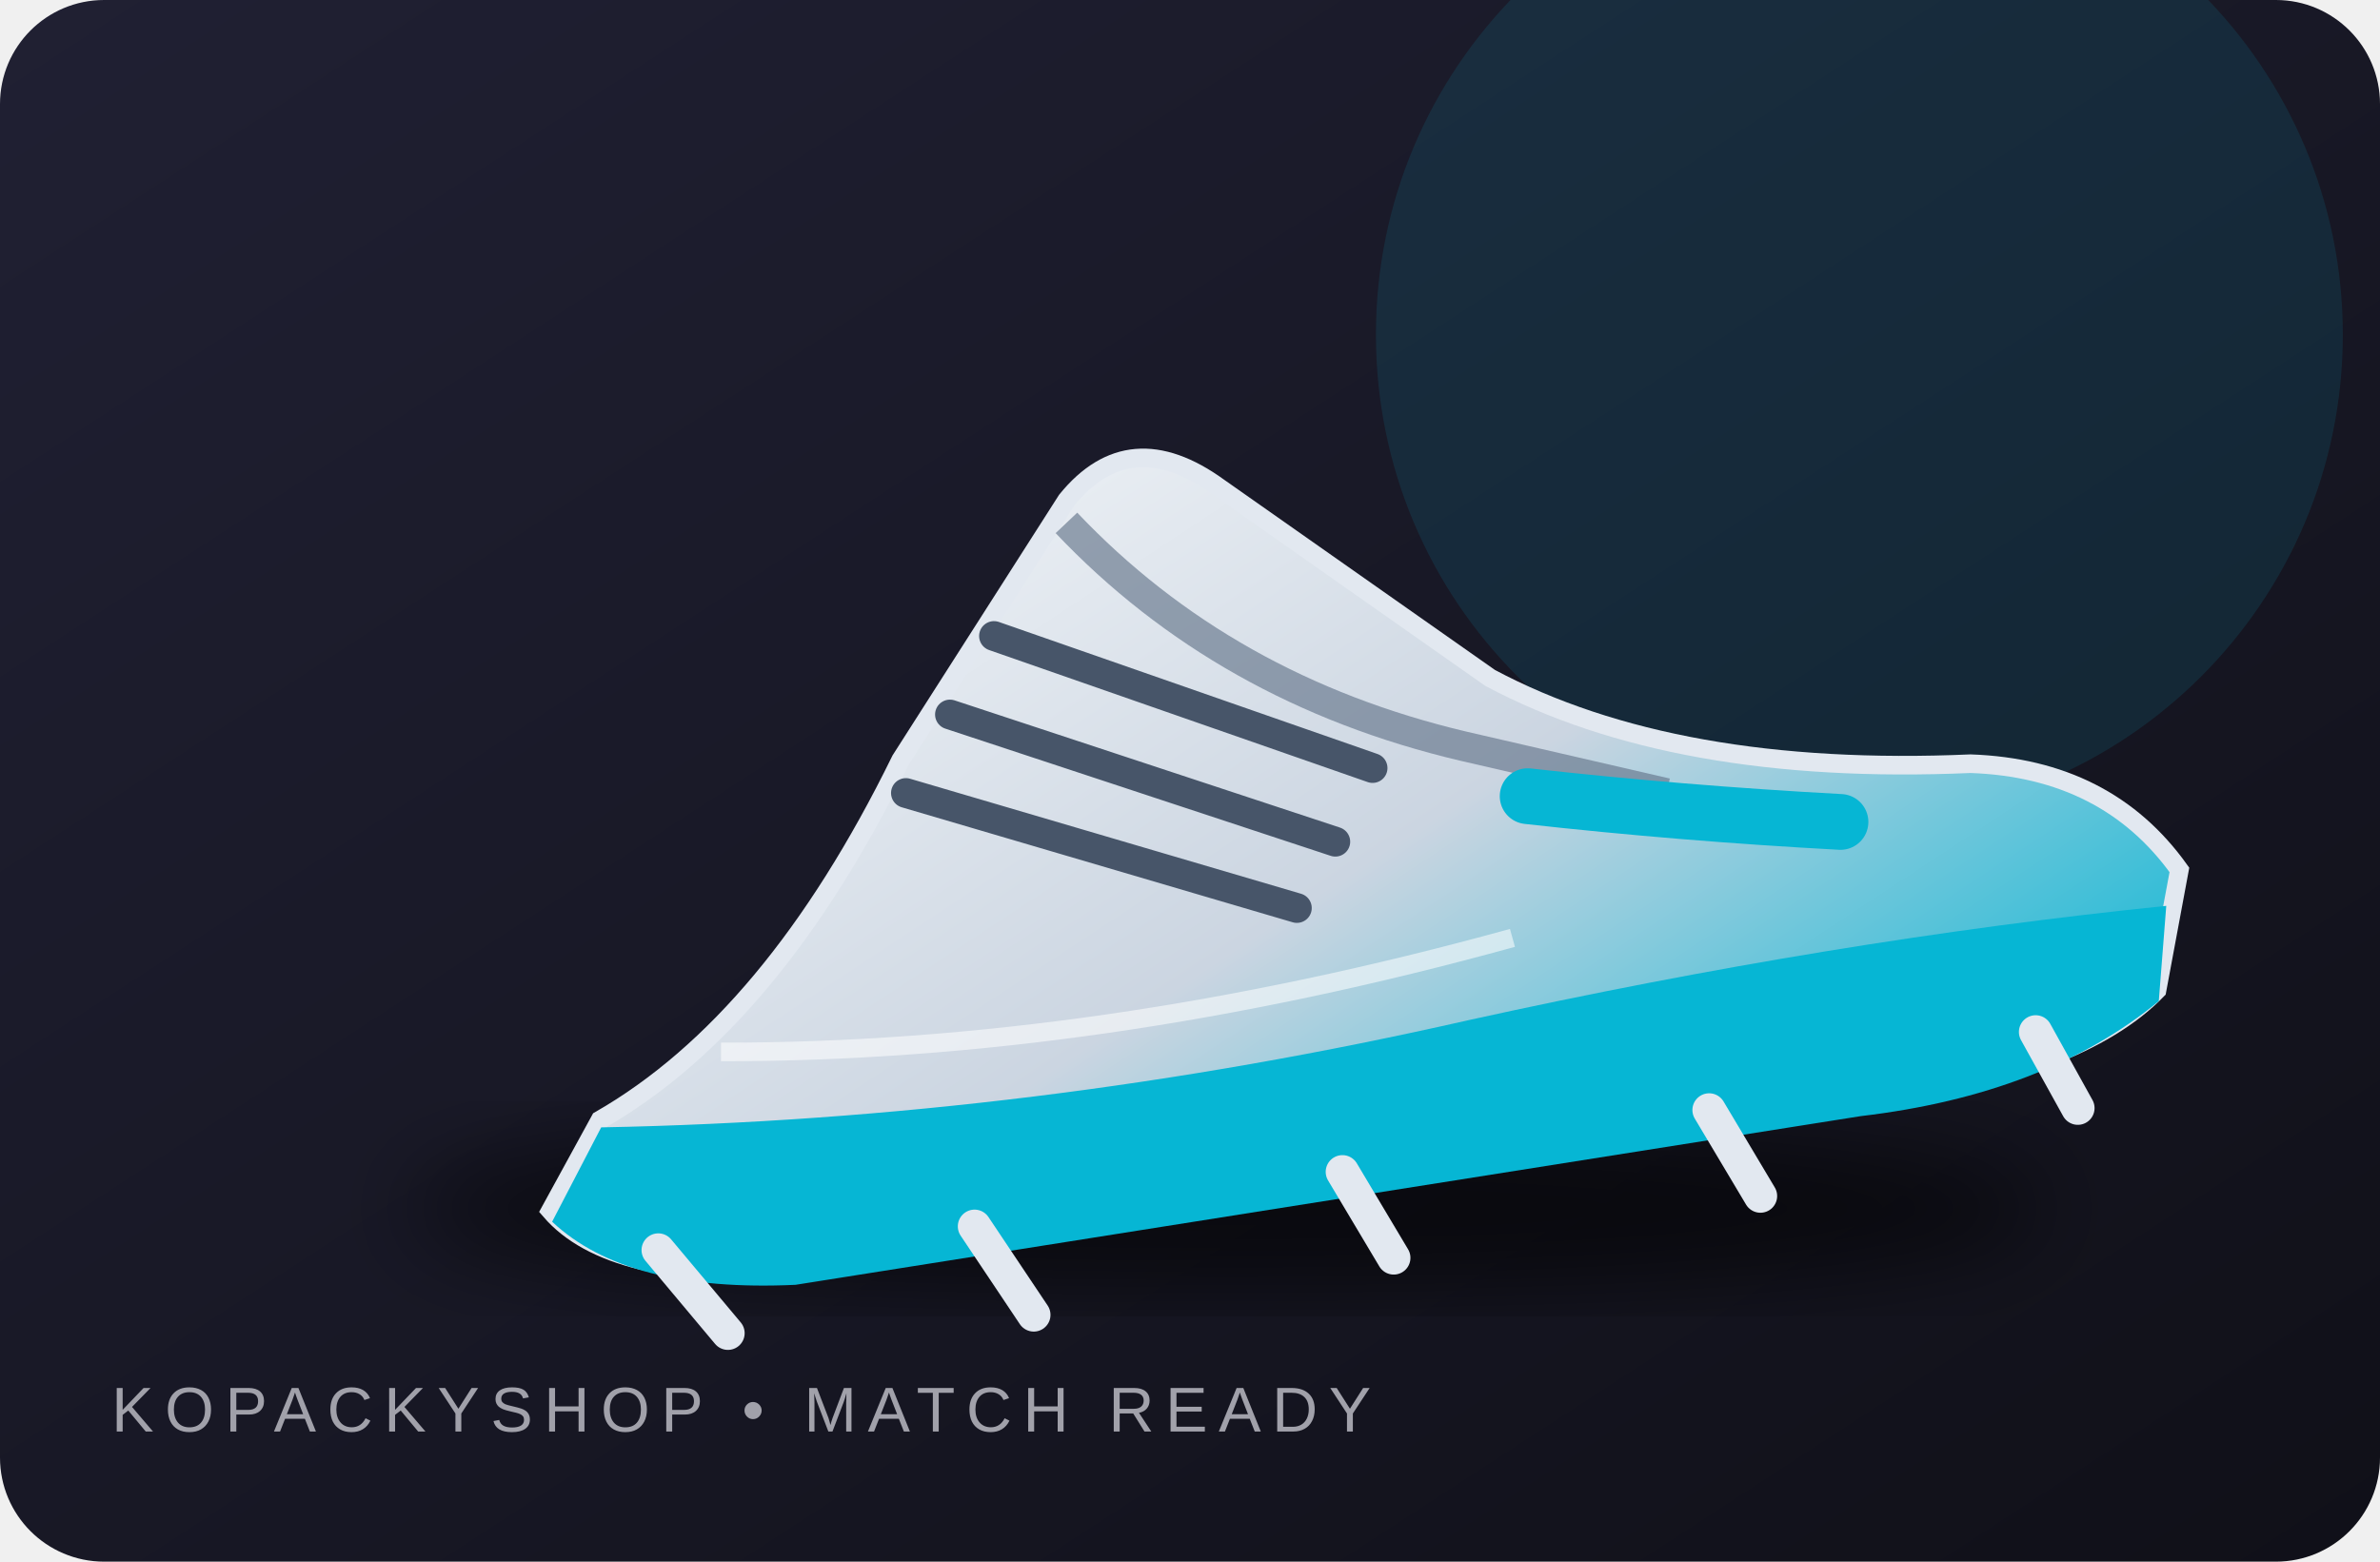
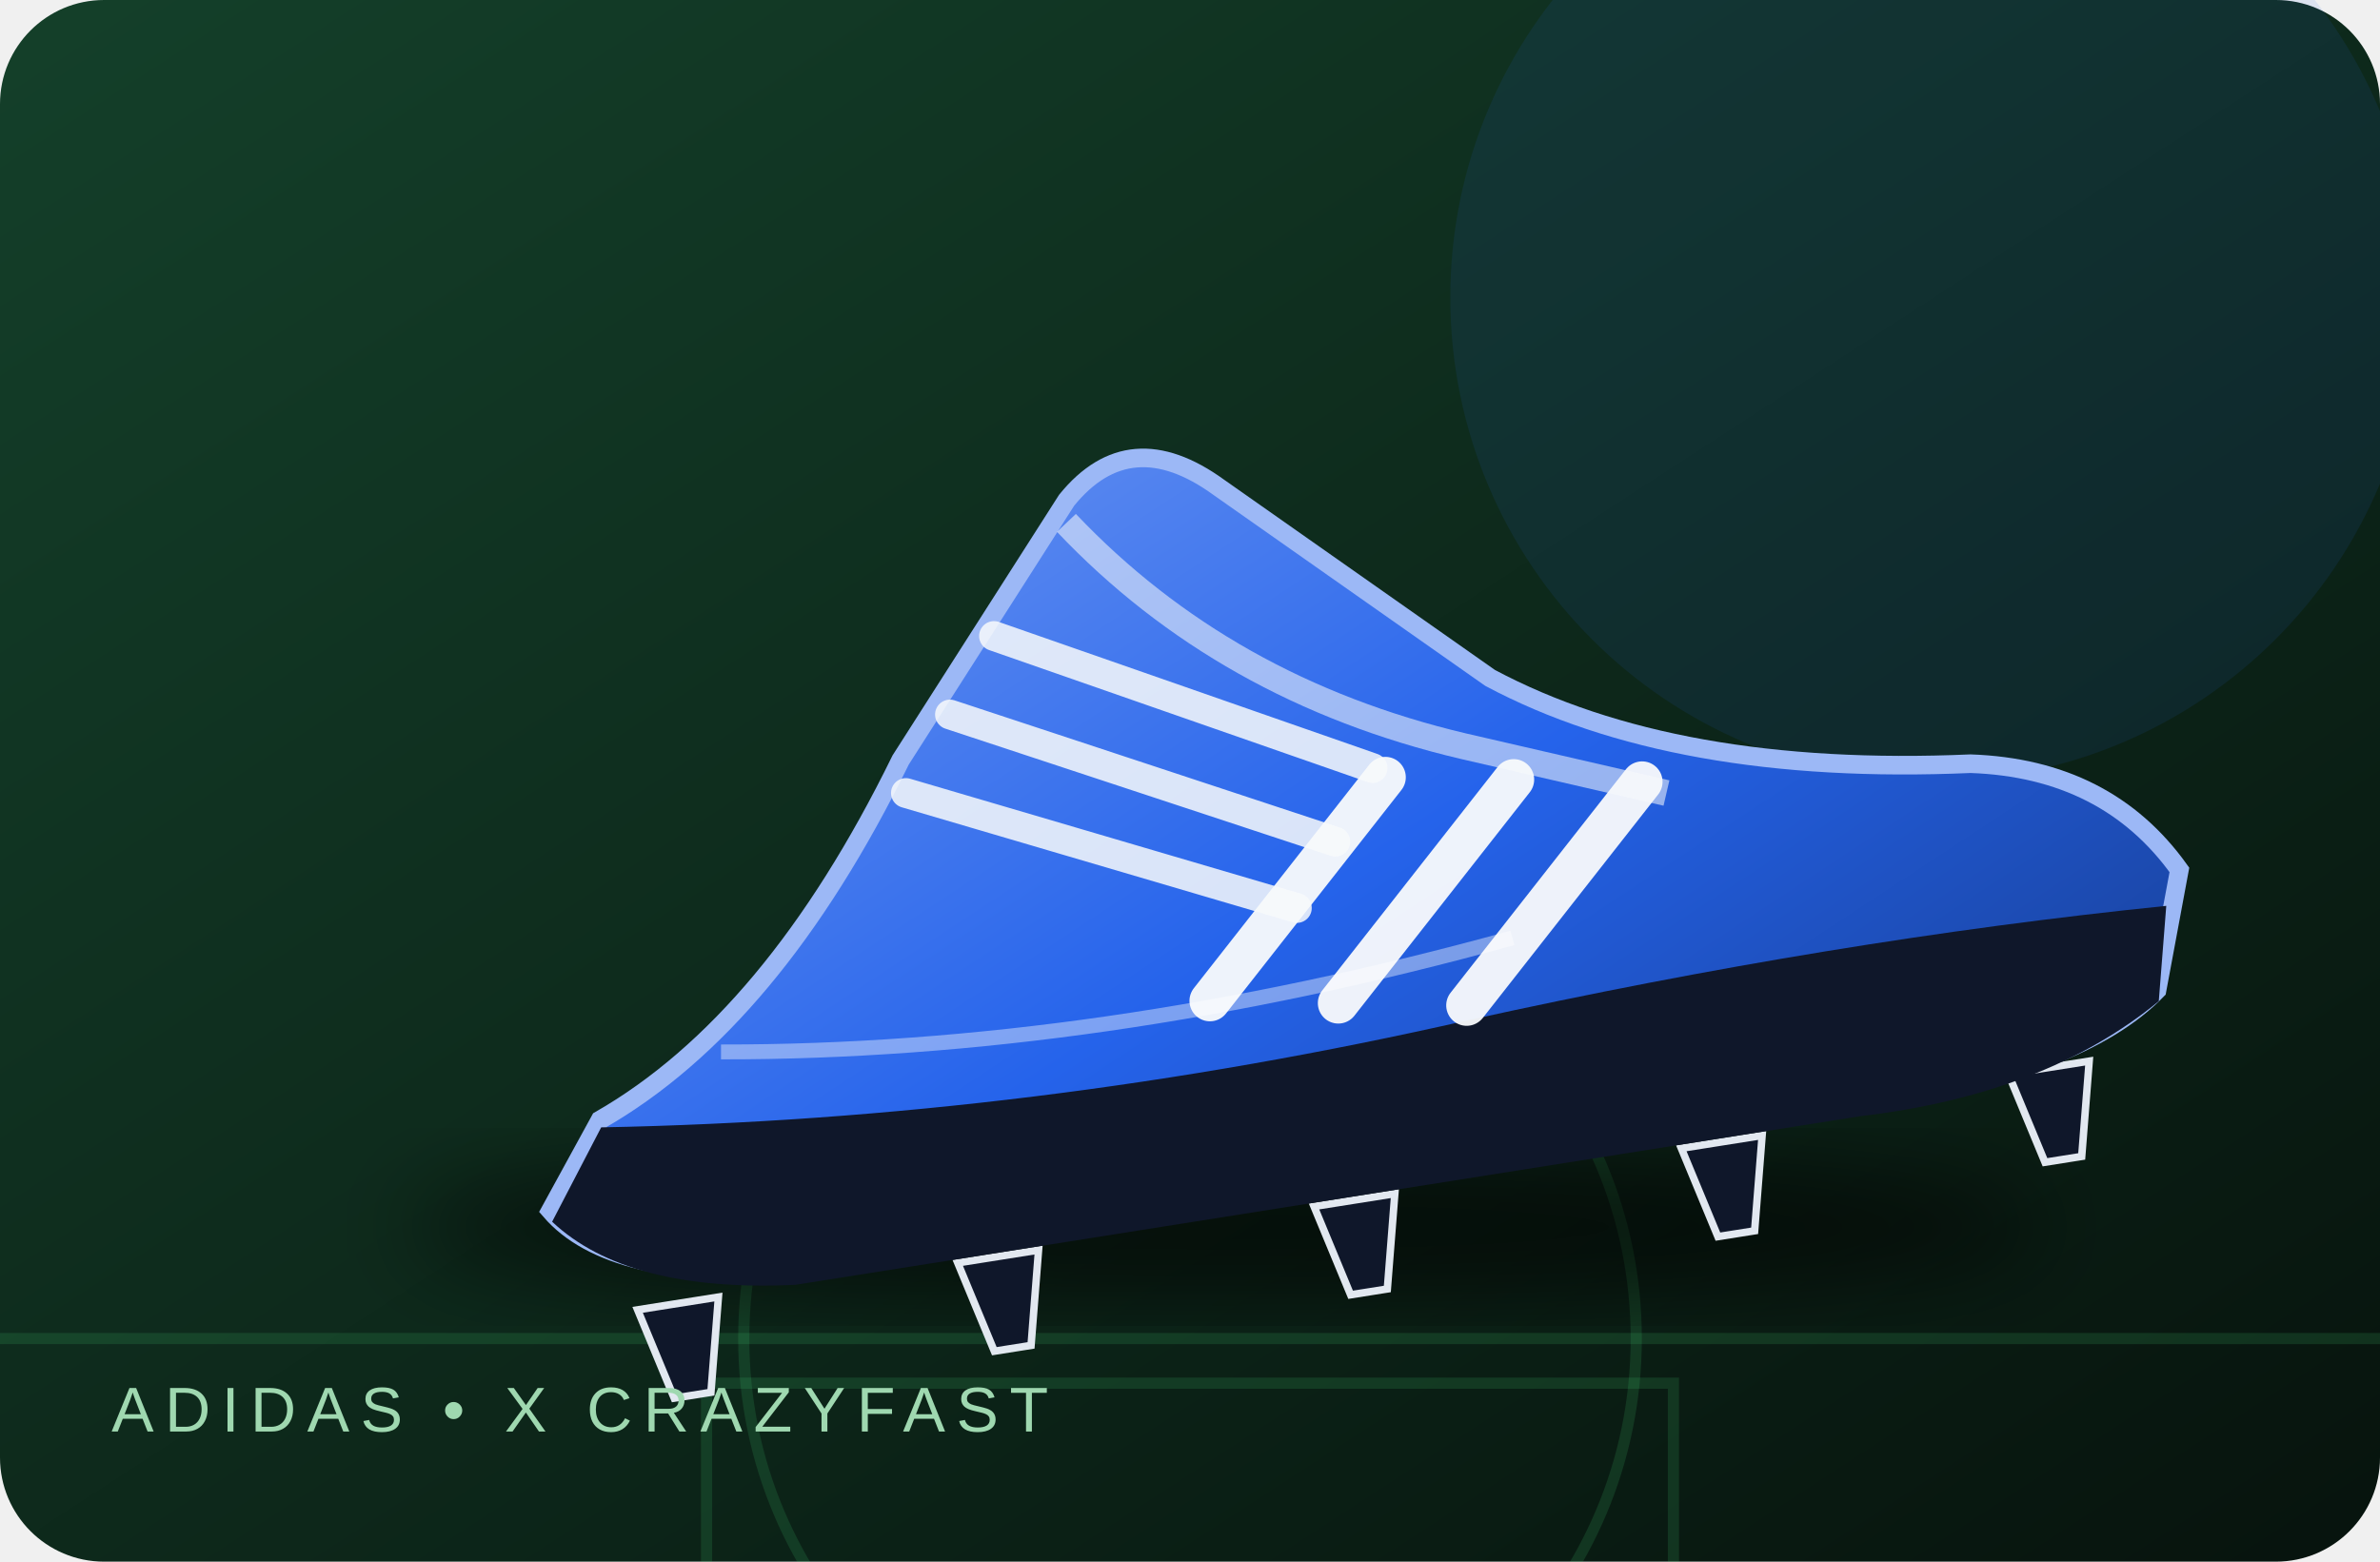
<svg xmlns="http://www.w3.org/2000/svg" viewBox="0 0 640 420">
  <defs>
    <linearGradient id="bg" x1="0" y1="0" x2="1" y2="1">
-       <stop stop-color="#202033" />
-       <stop offset="1" stop-color="#101018" />
+       <stop stop-color="#14402a" />
+       <stop offset="1" stop-color="#07130d" />
    </linearGradient>
    <linearGradient id="shoe" x1="0" y1="0" x2="1" y2="1">
-       <stop stop-color="#f8fafc" />
-       <stop offset=".55" stop-color="#cbd5e1" />
-       <stop offset="1" stop-color="#06b6d4" />
+       <stop stop-color="#7199f2" />
+       <stop offset=".55" stop-color="#2563eb" />
+       <stop offset="1" stop-color="#184098" />
    </linearGradient>
    <filter id="shadow">
      <feGaussianBlur stdDeviation="12" />
    </filter>
  </defs>
  <rect width="640" height="420" rx="28" fill="url(#bg)" />
-   <circle cx="500" cy="90" r="130" fill="#06b6d4" opacity=".12" />
-   <ellipse cx="330" cy="325" rx="220" ry="24" fill="#000" opacity=".55" filter="url(#shadow)" />
+   <g fill="none" stroke="#4ade80" stroke-opacity=".14" stroke-width="3">
+     <circle cx="320" cy="360" r="120" />
+     <path d="M0 360 H640" />
+     <rect x="190" y="372" width="260" height="60" />
+   </g>
+   <circle cx="520" cy="80" r="130" fill="#2563eb" opacity=".10" />
+   <ellipse cx="330" cy="330" rx="220" ry="22" fill="#000" opacity=".55" filter="url(#shadow)" />
  <g transform="translate(55 35) rotate(-9 280 180)">
-     <path d="M95 238 Q145 219 190 155 L245 93 Q265 75 286 96 L350 158 Q395 192 474 201 Q510 208 525 238 L514 269 Q490 287 433 286 L140 286 Q91 281 78 260Z" fill="url(#shoe)" stroke="#e2e8f0" stroke-width="5" />
-     <path d="M95 240 Q210 256 330 248 Q430 242 520 247 L514 272 Q480 292 430 290 L140 290 Q95 285 78 263Z" fill="#06b6d4" />
-     <path d="M244 99 Q279 150 340 175 L392 196" fill="none" stroke="#64748b" stroke-width="8" opacity=".65" />
-     <path d="M220 126 L315 177 M205 145 L302 195 M190 164 L289 211" stroke="#475569" stroke-width="8" stroke-linecap="round" />
-     <path d="M355 191 Q395 202 437 211" stroke="#06b6d4" stroke-width="15" stroke-linecap="round" />
-     <path d="M105 275 L120 300 M190 282 L202 308 M290 283 L300 308 M390 282 L400 307 M480 275 L488 297" stroke="#e2e8f0" stroke-width="9" stroke-linecap="round" />
-     <path d="M130 225 Q230 241 345 228" fill="none" stroke="#fff" stroke-width="5" opacity=".55" />
+     <path d="M97 290 L119 290 L113 315 L103 315Z" fill="#0f172a" stroke="#e2e8f0" stroke-width="2" />
+     <path d="M184 291 L206 291 L200 316 L190 316Z" fill="#0f172a" stroke="#e2e8f0" stroke-width="2" />
+     <path d="M281 291 L303 291 L297 316 L287 316Z" fill="#0f172a" stroke="#e2e8f0" stroke-width="2" />
+     <path d="M381 291 L403 291 L397 316 L387 316Z" fill="#0f172a" stroke="#e2e8f0" stroke-width="2" />
+     <path d="M471 285 L493 285 L487 310 L477 310Z" fill="#0f172a" stroke="#e2e8f0" stroke-width="2" />
+     <path d="M95 238 Q145 219 190 155 L245 93 Q265 75 286 96 L350 158 Q395 192 474 201 Q510 208 525 238 L514 269 Q490 287 433 286 L140 286 Q91 281 78 260Z" fill="url(#shoe)" stroke="#9cb8f6" stroke-width="5" />
+     <path d="M95 240 Q210 256 330 248 Q430 242 520 247 L514 272 Q480 292 430 290 L140 290 Q95 285 78 263Z" fill="#0f172a" />
+     <g stroke="#f8fafc" stroke-width="11" stroke-linecap="round" opacity=".95">
+       <path d="M262 232 L318 180" />
+       <path d="M296 238 L352 186" />
+       <path d="M330 244 L386 192" />
+     </g>
+     <path d="M244 99 Q279 150 340 175 L392 196" fill="none" stroke="#f8fafc" stroke-width="7" opacity=".55" />
+     <path d="M220 126 L315 177 M205 145 L302 195 M190 164 L289 211" stroke="#f8fafc" stroke-width="8" stroke-linecap="round" opacity=".85" />
+     <path d="M130 225 Q230 241 345 228" fill="none" stroke="#fff" stroke-width="4" opacity=".4" />
  </g>
-   <text x="30" y="385" fill="#a1a1aa" font-family="Arial,sans-serif" font-size="17" letter-spacing="3">KOPACKYSHOP • MATCH READY</text>
+   <text x="30" y="385" fill="#9fd8b0" font-family="Arial,sans-serif" font-size="17" letter-spacing="3">ADIDAS • X CRAZYFAST</text>
</svg>
